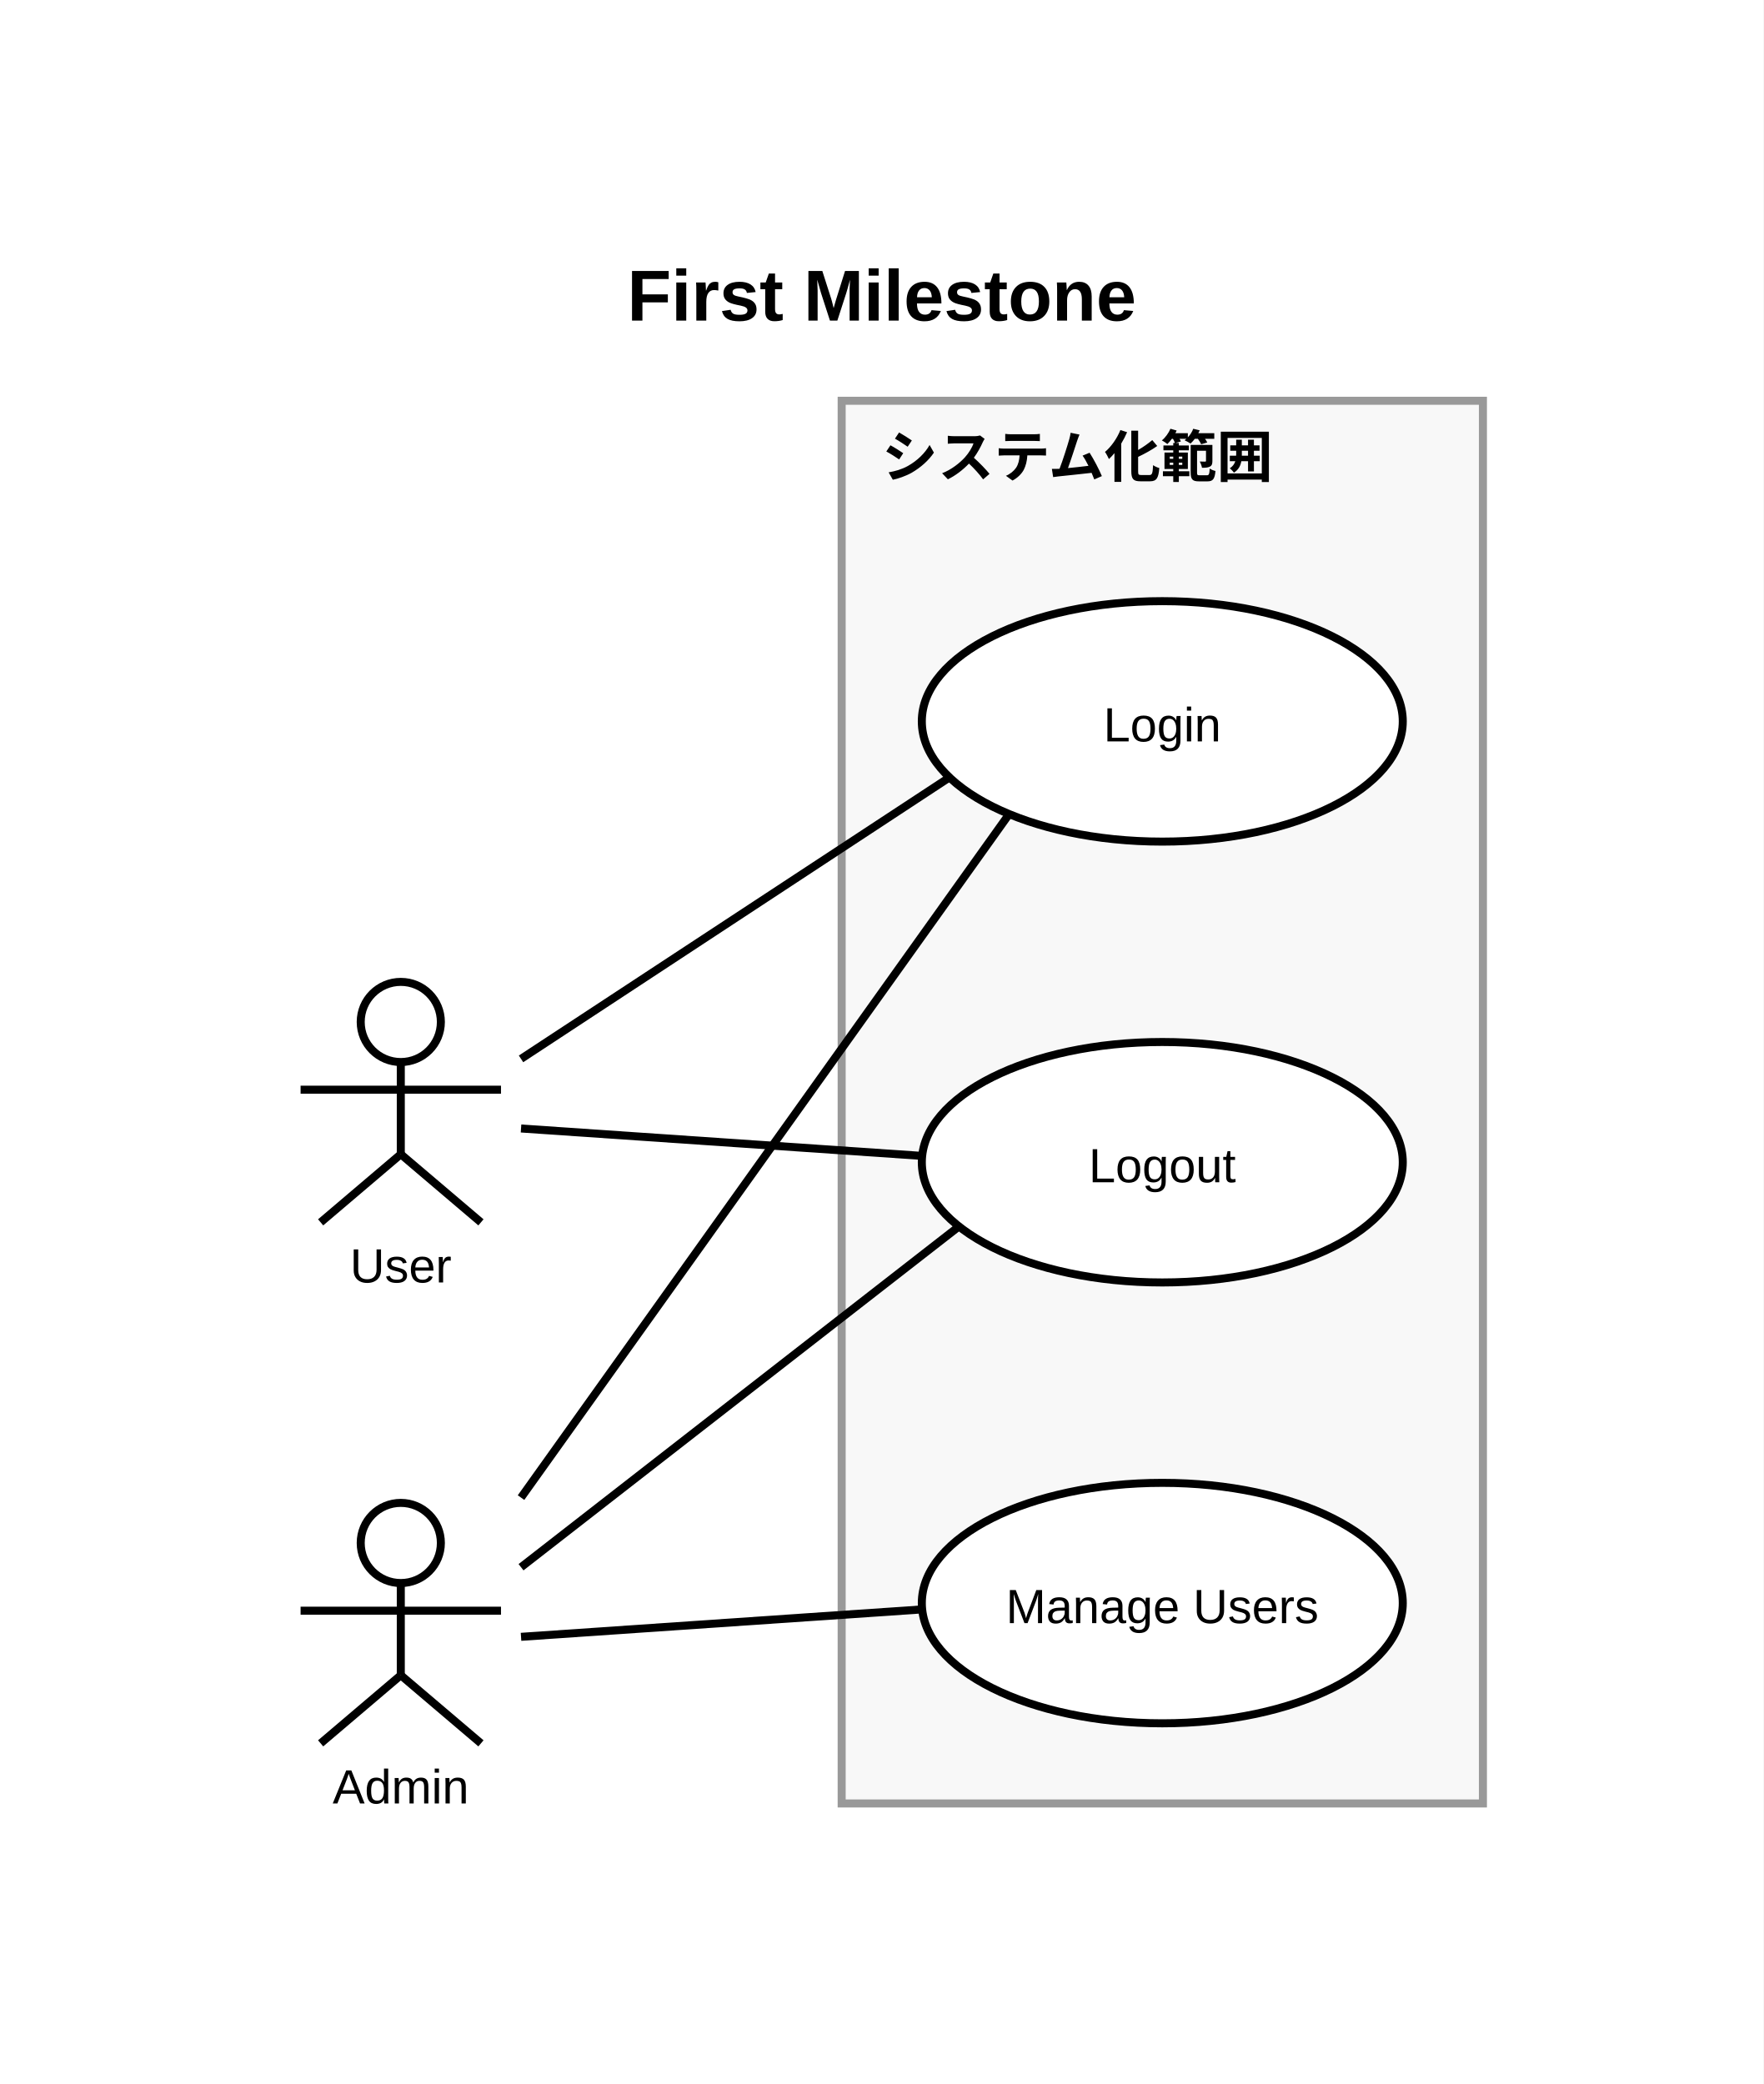
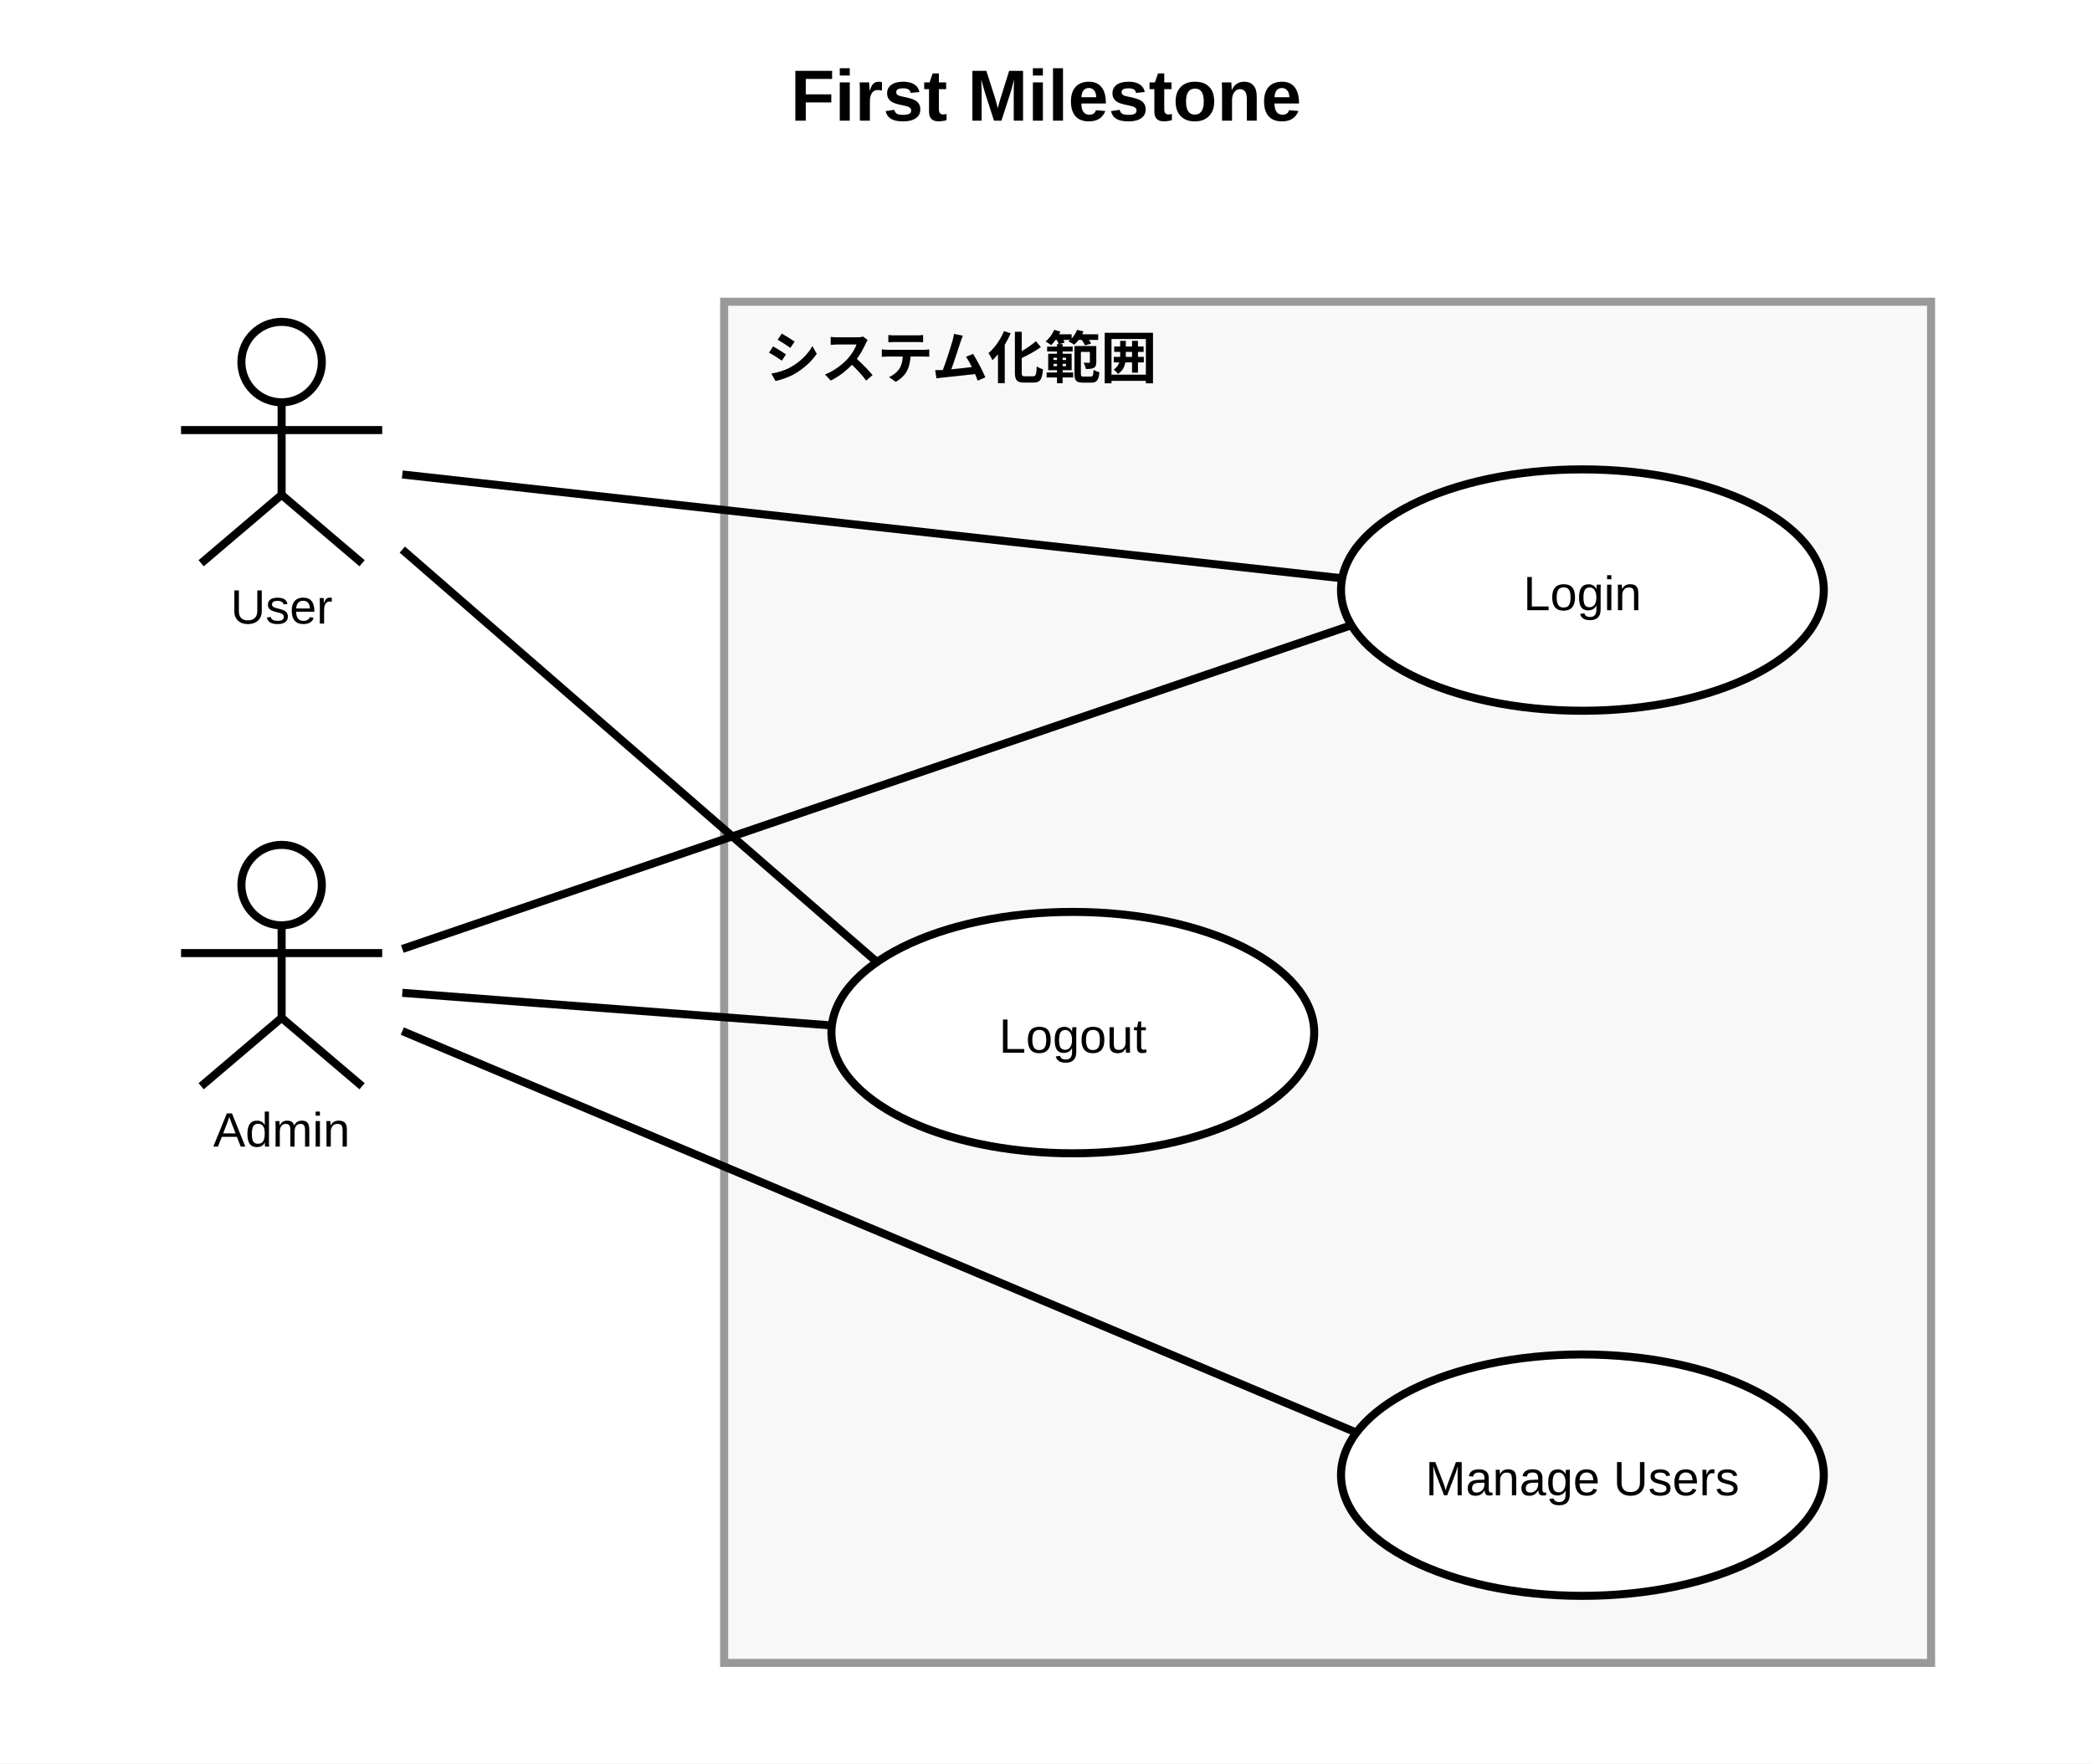
- <svg xmlns="http://www.w3.org/2000/svg" width="440" height="520" viewBox="0 0 440 520">
+ <svg xmlns="http://www.w3.org/2000/svg" width="520" height="438.333" viewBox="0 0 520 438.333">
  <rect width="100%" height="100%" fill="white" />
  <g id="uml:systemBoundary-5">
-     <rect x="210" y="100" width="160" height="350" fill="#f8f8f8" stroke="#999" stroke-width="2" />
-     <text x="220" y="119" font-size="14" font-family="Arial" font-weight="bold" fill="black">
+     <rect x="180" y="75" width="300" height="338.333" fill="#f8f8f8" stroke="#999" stroke-width="2" />
+     <text x="190" y="94" font-size="14" font-family="Arial" font-weight="bold" fill="black">
          システム化範囲
        </text>
  </g>
  <g id="__diagram__">
-     <text x="220" y="80" text-anchor="middle" font-size="18" font-weight="bold" font-family="Arial" fill="black">
+     <text x="260" y="30" text-anchor="middle" font-size="18" font-weight="bold" font-family="Arial" fill="black">
          First Milestone
        </text>
  </g>
  <g id="uml:actor-0">
-     <circle cx="100" cy="255" r="10" fill="none" stroke="black" stroke-width="2" />
-     <line x1="100" y1="265" x2="100" y2="288" stroke="black" stroke-width="2" />
-     <line x1="75" y1="271.9" x2="125" y2="271.9" stroke="black" stroke-width="2" />
-     <line x1="100" y1="288" x2="80" y2="305" stroke="black" stroke-width="2" />
-     <line x1="100" y1="288" x2="120" y2="305" stroke="black" stroke-width="2" />
-     <text x="100" y="320" text-anchor="middle" font-size="12" font-family="Arial" fill="black">
+     <circle cx="70" cy="90" r="10" fill="none" stroke="black" stroke-width="2" />
+     <line x1="70" y1="100" x2="70" y2="123" stroke="black" stroke-width="2" />
+     <line x1="45" y1="106.9" x2="95" y2="106.9" stroke="black" stroke-width="2" />
+     <line x1="70" y1="123" x2="50" y2="140" stroke="black" stroke-width="2" />
+     <line x1="70" y1="123" x2="90" y2="140" stroke="black" stroke-width="2" />
+     <text x="70" y="155" text-anchor="middle" font-size="12" font-family="Arial" fill="black">
          User
        </text>
  </g>
  <g id="uml:actor-1">
-     <circle cx="100" cy="385" r="10" fill="none" stroke="black" stroke-width="2" />
-     <line x1="100" y1="395" x2="100" y2="418" stroke="black" stroke-width="2" />
-     <line x1="75" y1="401.9" x2="125" y2="401.9" stroke="black" stroke-width="2" />
-     <line x1="100" y1="418" x2="80" y2="435" stroke="black" stroke-width="2" />
-     <line x1="100" y1="418" x2="120" y2="435" stroke="black" stroke-width="2" />
-     <text x="100" y="450" text-anchor="middle" font-size="12" font-family="Arial" fill="black">
+     <circle cx="70" cy="220" r="10" fill="none" stroke="black" stroke-width="2" />
+     <line x1="70" y1="230" x2="70" y2="253" stroke="black" stroke-width="2" />
+     <line x1="45" y1="236.9" x2="95" y2="236.9" stroke="black" stroke-width="2" />
+     <line x1="70" y1="253" x2="50" y2="270" stroke="black" stroke-width="2" />
+     <line x1="70" y1="253" x2="90" y2="270" stroke="black" stroke-width="2" />
+     <text x="70" y="285" text-anchor="middle" font-size="12" font-family="Arial" fill="black">
          Admin
        </text>
  </g>
-   <line x1="130" y1="264.211" x2="236.905" y2="193.972" stroke="black" stroke-width="2" />
-   <line x1="130" y1="281.579" x2="230.083" y2="288.423" stroke="black" stroke-width="2" />
-   <line x1="130" y1="373.684" x2="251.787" y2="203.129" stroke="black" stroke-width="2" />
-   <line x1="130" y1="391.053" x2="239.271" y2="306.02" stroke="black" stroke-width="2" />
-   <line x1="130" y1="408.421" x2="230.083" y2="401.577" stroke="black" stroke-width="2" />
+   <line x1="100" y1="117.938" x2="333.619" y2="143.743" stroke="black" stroke-width="2" />
+   <line x1="100" y1="136.61" x2="217.982" y2="239.132" stroke="black" stroke-width="2" />
+   <line x1="100" y1="235.876" x2="335.929" y2="155.396" stroke="black" stroke-width="2" />
+   <line x1="100" y1="246.78" x2="206.772" y2="254.89" stroke="black" stroke-width="2" />
+   <line x1="100" y1="256.289" x2="337.177" y2="356.101" stroke="black" stroke-width="2" />
  <g id="uml:usecase-2">
-     <ellipse cx="290" cy="180" rx="60" ry="30" fill="white" stroke="black" stroke-width="2" />
-     <text x="290" y="185" text-anchor="middle" font-size="12" font-family="Arial" fill="black">
+     <ellipse cx="393.333" cy="146.667" rx="60" ry="30" fill="white" stroke="black" stroke-width="2" />
+     <text x="393.333" y="151.667" text-anchor="middle" font-size="12" font-family="Arial" fill="black">
          Login
        </text>
  </g>
  <g id="uml:usecase-3">
-     <ellipse cx="290" cy="290" rx="60" ry="30" fill="white" stroke="black" stroke-width="2" />
-     <text x="290" y="295" text-anchor="middle" font-size="12" font-family="Arial" fill="black">
+     <ellipse cx="266.667" cy="256.667" rx="60" ry="30" fill="white" stroke="black" stroke-width="2" />
+     <text x="266.667" y="261.667" text-anchor="middle" font-size="12" font-family="Arial" fill="black">
          Logout
        </text>
  </g>
  <g id="uml:usecase-4">
-     <ellipse cx="290" cy="400" rx="60" ry="30" fill="white" stroke="black" stroke-width="2" />
-     <text x="290" y="405" text-anchor="middle" font-size="12" font-family="Arial" fill="black">
+     <ellipse cx="393.333" cy="366.667" rx="60" ry="30" fill="white" stroke="black" stroke-width="2" />
+     <text x="393.333" y="371.667" text-anchor="middle" font-size="12" font-family="Arial" fill="black">
          Manage Users
        </text>
  </g>
</svg>
